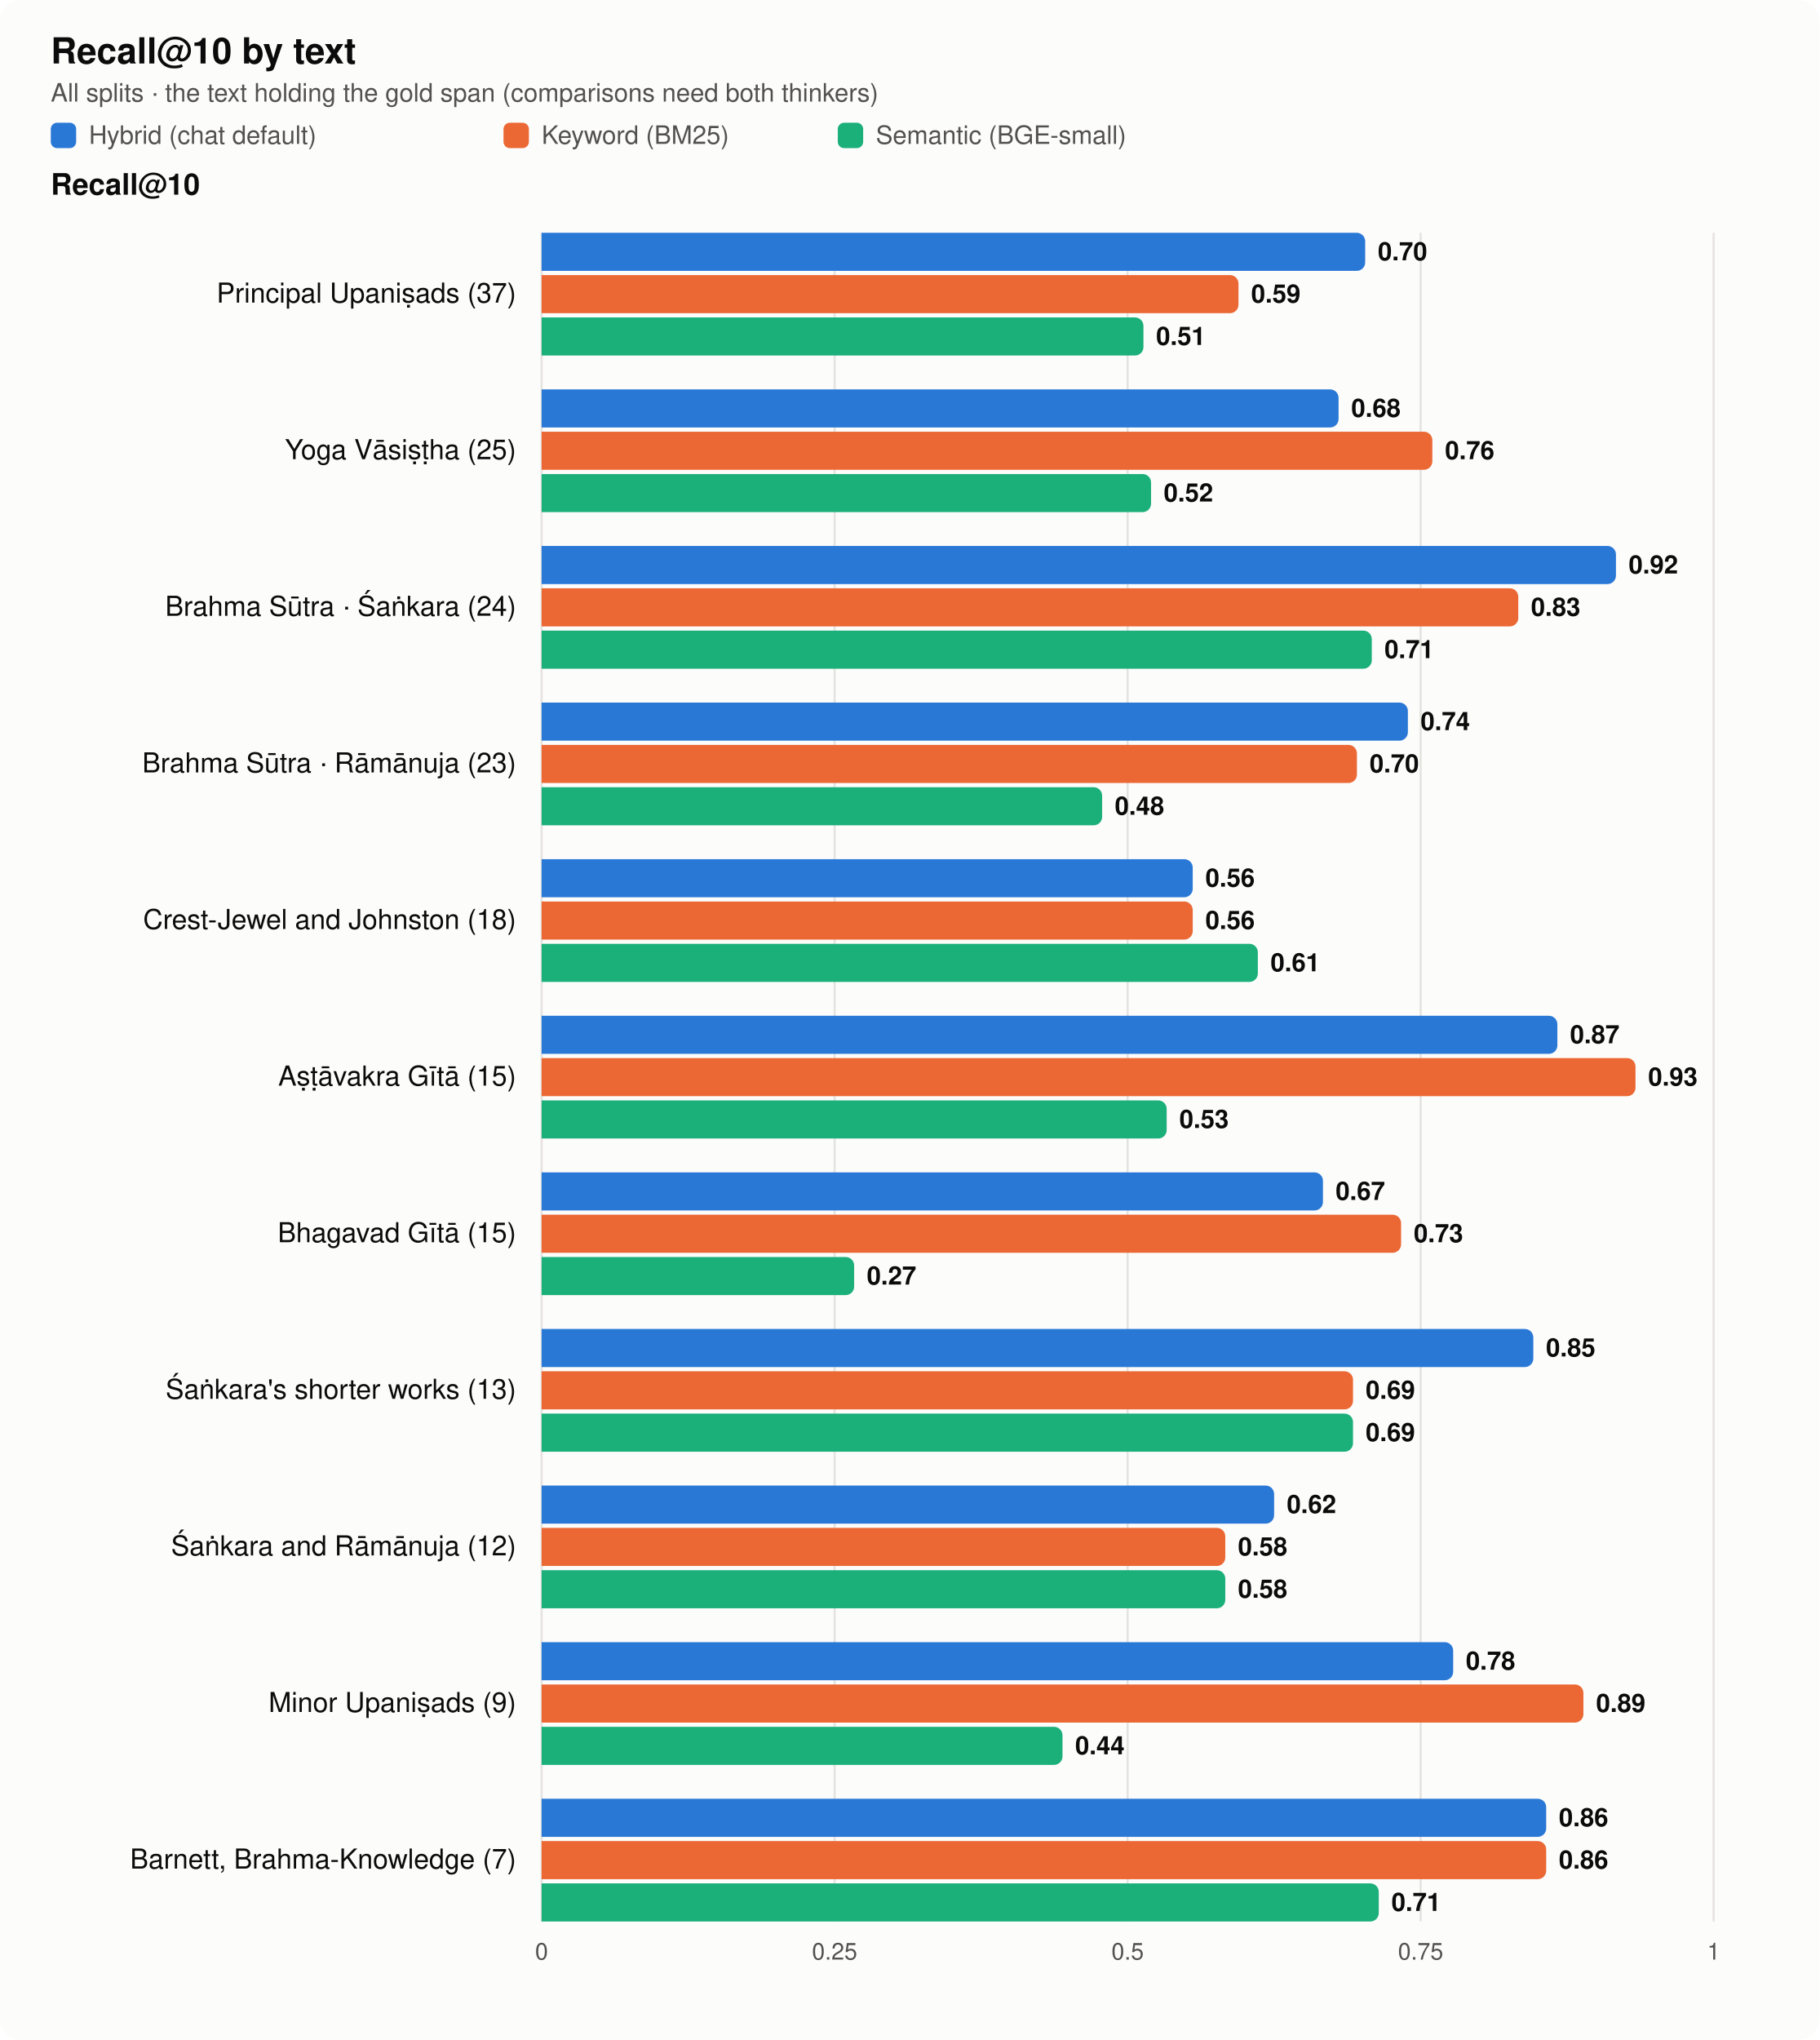
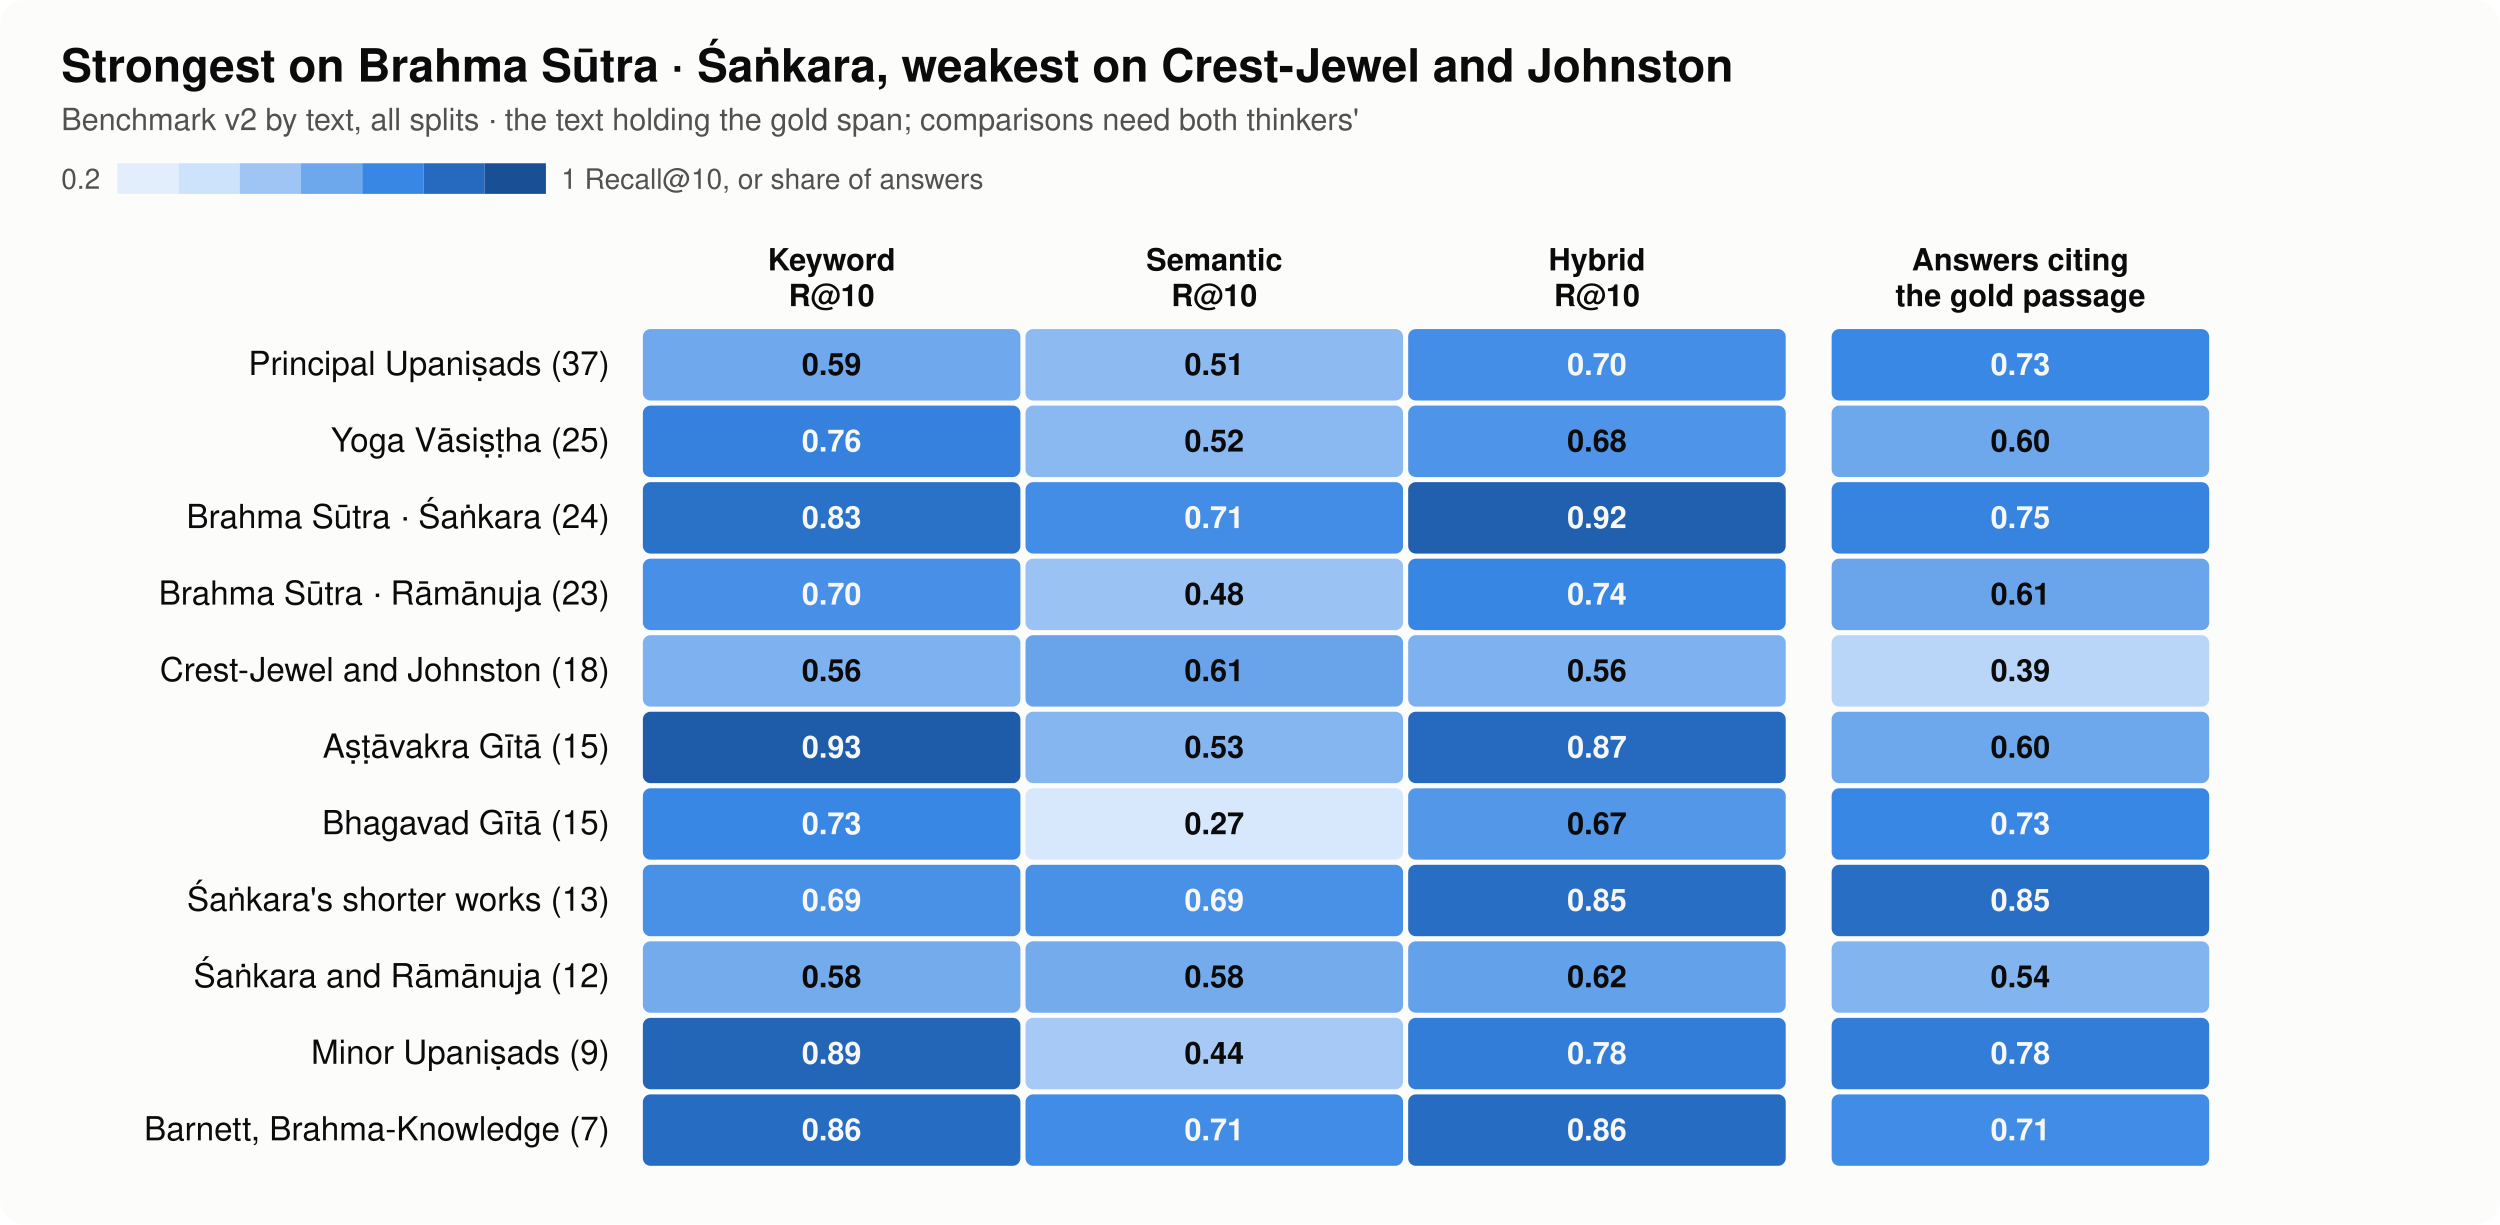
- <svg xmlns="http://www.w3.org/2000/svg" width="860" height="964" viewBox="0 0 860 964" font-family="-apple-system, 'Segoe UI', Helvetica, Arial, sans-serif" role="img" aria-labelledby="t d">
-   <rect width="860" height="964" rx="10" fill="#fcfcfb" />
-   <text x="24" y="30" font-size="17" font-weight="700" fill="#0b0b0b">Recall@10 by text</text>
-   <text x="24" y="48" font-size="12" fill="#52514e">All splits · the text holding the gold span (comparisons need both thinkers)</text>
-   <rect x="24" y="58" width="12" height="12" rx="3" fill="#2a78d6" />
-   <text x="42" y="68" font-size="12" fill="#52514e">Hybrid (chat default)</text>
-   <rect x="238" y="58" width="12" height="12" rx="3" fill="#eb6834" />
-   <text x="256" y="68" font-size="12" fill="#52514e">Keyword (BM25)</text>
-   <rect x="396" y="58" width="12" height="12" rx="3" fill="#1baf7a" />
-   <text x="414" y="68" font-size="12" fill="#52514e">Semantic (BGE-small)</text>
-   <text x="24" y="92" font-size="14" font-weight="600" fill="#0b0b0b">Recall@10</text>
-   <line x1="256" y1="110" x2="256" y2="908" stroke="#e4e3df" stroke-width="1" />
-   <text x="256" y="926" font-size="11" text-anchor="middle" fill="#52514e">0</text>
-   <line x1="394.5" y1="110" x2="394.5" y2="908" stroke="#e4e3df" stroke-width="1" />
-   <text x="394.5" y="926" font-size="11" text-anchor="middle" fill="#52514e">0.25</text>
-   <line x1="533.0" y1="110" x2="533.0" y2="908" stroke="#e4e3df" stroke-width="1" />
-   <text x="533.0" y="926" font-size="11" text-anchor="middle" fill="#52514e">0.5</text>
-   <line x1="671.5" y1="110" x2="671.5" y2="908" stroke="#e4e3df" stroke-width="1" />
-   <text x="671.5" y="926" font-size="11" text-anchor="middle" fill="#52514e">0.75</text>
-   <line x1="810.0" y1="110" x2="810.0" y2="908" stroke="#e4e3df" stroke-width="1" />
-   <text x="810.0" y="926" font-size="11" text-anchor="middle" fill="#52514e">1</text>
-   <text x="244" y="143.0" font-size="13" text-anchor="end" fill="#0b0b0b">Principal Upaniṣads (37)</text>
-   <path d="M256,110 h385.297 a4,4 0 0 1 4,4 v10 a4,4 0 0 1 -4,4 h-385.297 z" fill="#2a78d6" />
-   <text x="651.297" y="123.0" font-size="12" font-weight="600" fill="#0b0b0b">0.70</text>
-   <path d="M256,130 h325.405 a4,4 0 0 1 4,4 v10 a4,4 0 0 1 -4,4 h-325.405 z" fill="#eb6834" />
-   <text x="591.405" y="143.0" font-size="12" font-weight="600" fill="#0b0b0b">0.59</text>
-   <path d="M256,150 h280.486 a4,4 0 0 1 4,4 v10 a4,4 0 0 1 -4,4 h-280.486 z" fill="#1baf7a" />
-   <text x="546.486" y="163.0" font-size="12" font-weight="600" fill="#0b0b0b">0.51</text>
-   <text x="244" y="217.0" font-size="13" text-anchor="end" fill="#0b0b0b">Yoga Vāsiṣṭha (25)</text>
-   <path d="M256,184 h372.72 a4,4 0 0 1 4,4 v10 a4,4 0 0 1 -4,4 h-372.72 z" fill="#2a78d6" />
-   <text x="638.72" y="197.0" font-size="12" font-weight="600" fill="#0b0b0b">0.68</text>
-   <path d="M256,204 h417.04 a4,4 0 0 1 4,4 v10 a4,4 0 0 1 -4,4 h-417.04 z" fill="#eb6834" />
-   <text x="683.04" y="217.0" font-size="12" font-weight="600" fill="#0b0b0b">0.76</text>
-   <path d="M256,224 h284.08 a4,4 0 0 1 4,4 v10 a4,4 0 0 1 -4,4 h-284.08 z" fill="#1baf7a" />
-   <text x="550.08" y="237.0" font-size="12" font-weight="600" fill="#0b0b0b">0.52</text>
-   <text x="244" y="291.0" font-size="13" text-anchor="end" fill="#0b0b0b">Brahma Sūtra · Śaṅkara (24)</text>
-   <path d="M256,258 h503.833 a4,4 0 0 1 4,4 v10 a4,4 0 0 1 -4,4 h-503.833 z" fill="#2a78d6" />
-   <text x="769.833" y="271.0" font-size="12" font-weight="600" fill="#0b0b0b">0.92</text>
-   <path d="M256,278 h457.667 a4,4 0 0 1 4,4 v10 a4,4 0 0 1 -4,4 h-457.667 z" fill="#eb6834" />
-   <text x="723.667" y="291.0" font-size="12" font-weight="600" fill="#0b0b0b">0.83</text>
-   <path d="M256,298 h388.417 a4,4 0 0 1 4,4 v10 a4,4 0 0 1 -4,4 h-388.417 z" fill="#1baf7a" />
-   <text x="654.417" y="311.0" font-size="12" font-weight="600" fill="#0b0b0b">0.71</text>
-   <text x="244" y="365.0" font-size="13" text-anchor="end" fill="#0b0b0b">Brahma Sūtra · Rāmānuja (23)</text>
-   <path d="M256,332 h405.478 a4,4 0 0 1 4,4 v10 a4,4 0 0 1 -4,4 h-405.478 z" fill="#2a78d6" />
-   <text x="671.478" y="345.0" font-size="12" font-weight="600" fill="#0b0b0b">0.74</text>
-   <path d="M256,352 h381.391 a4,4 0 0 1 4,4 v10 a4,4 0 0 1 -4,4 h-381.391 z" fill="#eb6834" />
-   <text x="647.391" y="365.0" font-size="12" font-weight="600" fill="#0b0b0b">0.70</text>
-   <path d="M256,372 h260.957 a4,4 0 0 1 4,4 v10 a4,4 0 0 1 -4,4 h-260.957 z" fill="#1baf7a" />
-   <text x="526.957" y="385.0" font-size="12" font-weight="600" fill="#0b0b0b">0.48</text>
-   <text x="244" y="439.0" font-size="13" text-anchor="end" fill="#0b0b0b">Crest-Jewel and Johnston (18)</text>
-   <path d="M256,406 h303.778 a4,4 0 0 1 4,4 v10 a4,4 0 0 1 -4,4 h-303.778 z" fill="#2a78d6" />
-   <text x="569.778" y="419.0" font-size="12" font-weight="600" fill="#0b0b0b">0.56</text>
-   <path d="M256,426 h303.778 a4,4 0 0 1 4,4 v10 a4,4 0 0 1 -4,4 h-303.778 z" fill="#eb6834" />
-   <text x="569.778" y="439.0" font-size="12" font-weight="600" fill="#0b0b0b">0.56</text>
-   <path d="M256,446 h334.556 a4,4 0 0 1 4,4 v10 a4,4 0 0 1 -4,4 h-334.556 z" fill="#1baf7a" />
-   <text x="600.556" y="459.0" font-size="12" font-weight="600" fill="#0b0b0b">0.61</text>
-   <text x="244" y="513.0" font-size="13" text-anchor="end" fill="#0b0b0b">Aṣṭāvakra Gītā (15)</text>
-   <path d="M256,480 h476.133 a4,4 0 0 1 4,4 v10 a4,4 0 0 1 -4,4 h-476.133 z" fill="#2a78d6" />
-   <text x="742.133" y="493.0" font-size="12" font-weight="600" fill="#0b0b0b">0.87</text>
-   <path d="M256,500 h513.067 a4,4 0 0 1 4,4 v10 a4,4 0 0 1 -4,4 h-513.067 z" fill="#eb6834" />
-   <text x="779.067" y="513.0" font-size="12" font-weight="600" fill="#0b0b0b">0.93</text>
-   <path d="M256,520 h291.467 a4,4 0 0 1 4,4 v10 a4,4 0 0 1 -4,4 h-291.467 z" fill="#1baf7a" />
-   <text x="557.467" y="533.0" font-size="12" font-weight="600" fill="#0b0b0b">0.53</text>
-   <text x="244" y="587.0" font-size="13" text-anchor="end" fill="#0b0b0b">Bhagavad Gītā (15)</text>
-   <path d="M256,554 h365.333 a4,4 0 0 1 4,4 v10 a4,4 0 0 1 -4,4 h-365.333 z" fill="#2a78d6" />
-   <text x="631.333" y="567.0" font-size="12" font-weight="600" fill="#0b0b0b">0.67</text>
-   <path d="M256,574 h402.267 a4,4 0 0 1 4,4 v10 a4,4 0 0 1 -4,4 h-402.267 z" fill="#eb6834" />
-   <text x="668.267" y="587.0" font-size="12" font-weight="600" fill="#0b0b0b">0.73</text>
-   <path d="M256,594 h143.733 a4,4 0 0 1 4,4 v10 a4,4 0 0 1 -4,4 h-143.733 z" fill="#1baf7a" />
-   <text x="409.733" y="607.0" font-size="12" font-weight="600" fill="#0b0b0b">0.27</text>
-   <text x="244" y="661.0" font-size="13" text-anchor="end" fill="#0b0b0b">Śaṅkara's shorter works (13)</text>
-   <path d="M256,628 h464.769 a4,4 0 0 1 4,4 v10 a4,4 0 0 1 -4,4 h-464.769 z" fill="#2a78d6" />
-   <text x="730.769" y="641.0" font-size="12" font-weight="600" fill="#0b0b0b">0.85</text>
-   <path d="M256,648 h379.538 a4,4 0 0 1 4,4 v10 a4,4 0 0 1 -4,4 h-379.538 z" fill="#eb6834" />
-   <text x="645.538" y="661.0" font-size="12" font-weight="600" fill="#0b0b0b">0.69</text>
-   <path d="M256,668 h379.538 a4,4 0 0 1 4,4 v10 a4,4 0 0 1 -4,4 h-379.538 z" fill="#1baf7a" />
-   <text x="645.538" y="681.0" font-size="12" font-weight="600" fill="#0b0b0b">0.69</text>
-   <text x="244" y="735.0" font-size="13" text-anchor="end" fill="#0b0b0b">Śaṅkara and Rāmānuja (12)</text>
-   <path d="M256,702 h342.25 a4,4 0 0 1 4,4 v10 a4,4 0 0 1 -4,4 h-342.25 z" fill="#2a78d6" />
-   <text x="608.25" y="715.0" font-size="12" font-weight="600" fill="#0b0b0b">0.62</text>
-   <path d="M256,722 h319.167 a4,4 0 0 1 4,4 v10 a4,4 0 0 1 -4,4 h-319.167 z" fill="#eb6834" />
-   <text x="585.167" y="735.0" font-size="12" font-weight="600" fill="#0b0b0b">0.58</text>
-   <path d="M256,742 h319.167 a4,4 0 0 1 4,4 v10 a4,4 0 0 1 -4,4 h-319.167 z" fill="#1baf7a" />
-   <text x="585.167" y="755.0" font-size="12" font-weight="600" fill="#0b0b0b">0.58</text>
-   <text x="244" y="809.0" font-size="13" text-anchor="end" fill="#0b0b0b">Minor Upaniṣads (9)</text>
-   <path d="M256,776 h426.889 a4,4 0 0 1 4,4 v10 a4,4 0 0 1 -4,4 h-426.889 z" fill="#2a78d6" />
-   <text x="692.889" y="789.0" font-size="12" font-weight="600" fill="#0b0b0b">0.78</text>
-   <path d="M256,796 h488.444 a4,4 0 0 1 4,4 v10 a4,4 0 0 1 -4,4 h-488.444 z" fill="#eb6834" />
-   <text x="754.444" y="809.0" font-size="12" font-weight="600" fill="#0b0b0b">0.89</text>
-   <path d="M256,816 h242.222 a4,4 0 0 1 4,4 v10 a4,4 0 0 1 -4,4 h-242.222 z" fill="#1baf7a" />
-   <text x="508.222" y="829.0" font-size="12" font-weight="600" fill="#0b0b0b">0.44</text>
-   <text x="244" y="883.0" font-size="13" text-anchor="end" fill="#0b0b0b">Barnett, Brahma-Knowledge (7)</text>
-   <path d="M256,850 h470.857 a4,4 0 0 1 4,4 v10 a4,4 0 0 1 -4,4 h-470.857 z" fill="#2a78d6" />
-   <text x="736.857" y="863.0" font-size="12" font-weight="600" fill="#0b0b0b">0.86</text>
-   <path d="M256,870 h470.857 a4,4 0 0 1 4,4 v10 a4,4 0 0 1 -4,4 h-470.857 z" fill="#eb6834" />
-   <text x="736.857" y="883.0" font-size="12" font-weight="600" fill="#0b0b0b">0.86</text>
-   <path d="M256,890 h391.714 a4,4 0 0 1 4,4 v10 a4,4 0 0 1 -4,4 h-391.714 z" fill="#1baf7a" />
-   <text x="657.714" y="903.0" font-size="12" font-weight="600" fill="#0b0b0b">0.71</text>
+ <svg xmlns="http://www.w3.org/2000/svg" width="980" height="480" viewBox="0 0 980 480" font-family="-apple-system, 'Segoe UI', Helvetica, Arial, sans-serif" role="img" aria-labelledby="t d">
+   <rect width="980" height="480" rx="10" fill="#fcfcfb" />
+   <text x="24.0" y="32.0" font-size="18" font-weight="700" text-anchor="start" fill="#0b0b0b">Strongest on Brahma Sūtra · Śaṅkara, weakest on Crest-Jewel and Johnston</text>
+   <text x="24.0" y="51.0" font-size="12" font-weight="400" text-anchor="start" fill="#52514e">Benchmark v2 by text, all splits · the text holding the gold span; comparisons need both thinkers'</text>
+   <text x="24.0" y="74.0" font-size="11" font-weight="400" text-anchor="start" fill="#52514e">0.2</text>
+   <rect x="46" y="64" width="24" height="12" fill="#e3eefc" />
+   <rect x="70" y="64" width="24" height="12" fill="#cde2fb" />
+   <rect x="94" y="64" width="24" height="12" fill="#9ec5f4" />
+   <rect x="118" y="64" width="24" height="12" fill="#6da7ec" />
+   <rect x="142" y="64" width="24" height="12" fill="#3987e5" />
+   <rect x="166" y="64" width="24" height="12" fill="#256abf" />
+   <rect x="190" y="64" width="24" height="12" fill="#184f95" />
+   <text x="220.0" y="74.0" font-size="11" font-weight="400" text-anchor="start" fill="#52514e">1   Recall@10, or share of answers</text>
+   <text x="326.0" y="106.0" font-size="12" font-weight="600" text-anchor="middle" fill="#0b0b0b">Keyword</text>
+   <text x="326.0" y="120.0" font-size="12" font-weight="600" text-anchor="middle" fill="#0b0b0b">R@10</text>
+   <text x="476.0" y="106.0" font-size="12" font-weight="600" text-anchor="middle" fill="#0b0b0b">Semantic</text>
+   <text x="476.0" y="120.0" font-size="12" font-weight="600" text-anchor="middle" fill="#0b0b0b">R@10</text>
+   <text x="626.0" y="106.0" font-size="12" font-weight="600" text-anchor="middle" fill="#0b0b0b">Hybrid</text>
+   <text x="626.0" y="120.0" font-size="12" font-weight="600" text-anchor="middle" fill="#0b0b0b">R@10</text>
+   <text x="792.0" y="106.0" font-size="12" font-weight="600" text-anchor="middle" fill="#0b0b0b">Answers citing</text>
+   <text x="792.0" y="120.0" font-size="12" font-weight="600" text-anchor="middle" fill="#0b0b0b">the gold passage</text>
+   <text x="239.0" y="147.0" font-size="13" font-weight="400" text-anchor="end" fill="#0b0b0b">Principal Upaniṣads (37)</text>
+   <rect x="252.0" y="129" width="148.0" height="28" rx="3" fill="#6fa8ec" />
+   <text x="326.0" y="147.0" font-size="12" font-weight="600" text-anchor="middle" fill="#0b0b0b">0.59</text>
+   <rect x="402.0" y="129" width="148.0" height="28" rx="3" fill="#8dbaf1" />
+   <text x="476.0" y="147.0" font-size="12" font-weight="600" text-anchor="middle" fill="#0b0b0b">0.51</text>
+   <rect x="552.0" y="129" width="148.0" height="28" rx="3" fill="#458ee7" />
+   <text x="626.0" y="147.0" font-size="12" font-weight="600" text-anchor="middle" fill="#f7f7f5">0.70</text>
+   <rect x="718.0" y="129" width="148.0" height="28" rx="3" fill="#3a88e5" />
+   <text x="792.0" y="147.0" font-size="12" font-weight="600" text-anchor="middle" fill="#f7f7f5">0.73</text>
+   <text x="239.0" y="177.0" font-size="13" font-weight="400" text-anchor="end" fill="#0b0b0b">Yoga Vāsiṣṭha (25)</text>
+   <rect x="252.0" y="159" width="148.0" height="28" rx="3" fill="#3581dd" />
+   <text x="326.0" y="177.0" font-size="12" font-weight="600" text-anchor="middle" fill="#f7f7f5">0.76</text>
+   <rect x="402.0" y="159" width="148.0" height="28" rx="3" fill="#8ab9f1" />
+   <text x="476.0" y="177.0" font-size="12" font-weight="600" text-anchor="middle" fill="#0b0b0b">0.52</text>
+   <rect x="552.0" y="159" width="148.0" height="28" rx="3" fill="#4e94e8" />
+   <text x="626.0" y="177.0" font-size="12" font-weight="600" text-anchor="middle" fill="#0b0b0b">0.68</text>
+   <rect x="718.0" y="159" width="148.0" height="28" rx="3" fill="#6da7ec" />
+   <text x="792.0" y="177.0" font-size="12" font-weight="600" text-anchor="middle" fill="#0b0b0b">0.60</text>
+   <text x="239.0" y="207.0" font-size="13" font-weight="400" text-anchor="end" fill="#0b0b0b">Brahma Sūtra · Śaṅkara (24)</text>
+   <rect x="252.0" y="189" width="148.0" height="28" rx="3" fill="#2a71c8" />
+   <text x="326.0" y="207.0" font-size="12" font-weight="600" text-anchor="middle" fill="#f7f7f5">0.83</text>
+   <rect x="402.0" y="189" width="148.0" height="28" rx="3" fill="#438de6" />
+   <text x="476.0" y="207.0" font-size="12" font-weight="600" text-anchor="middle" fill="#f7f7f5">0.71</text>
+   <rect x="552.0" y="189" width="148.0" height="28" rx="3" fill="#2060af" />
+   <text x="626.0" y="207.0" font-size="12" font-weight="600" text-anchor="middle" fill="#f7f7f5">0.92</text>
+   <rect x="718.0" y="189" width="148.0" height="28" rx="3" fill="#3683e0" />
+   <text x="792.0" y="207.0" font-size="12" font-weight="600" text-anchor="middle" fill="#f7f7f5">0.75</text>
+   <text x="239.0" y="237.0" font-size="13" font-weight="400" text-anchor="end" fill="#0b0b0b">Brahma Sūtra · Rāmānuja (23)</text>
+   <rect x="252.0" y="219" width="148.0" height="28" rx="3" fill="#4890e7" />
+   <text x="326.0" y="237.0" font-size="12" font-weight="600" text-anchor="middle" fill="#f7f7f5">0.70</text>
+   <rect x="402.0" y="219" width="148.0" height="28" rx="3" fill="#9ac2f3" />
+   <text x="476.0" y="237.0" font-size="12" font-weight="600" text-anchor="middle" fill="#0b0b0b">0.48</text>
+   <rect x="552.0" y="219" width="148.0" height="28" rx="3" fill="#3886e3" />
+   <text x="626.0" y="237.0" font-size="12" font-weight="600" text-anchor="middle" fill="#f7f7f5">0.74</text>
+   <rect x="718.0" y="219" width="148.0" height="28" rx="3" fill="#6aa5ec" />
+   <text x="792.0" y="237.0" font-size="12" font-weight="600" text-anchor="middle" fill="#0b0b0b">0.61</text>
+   <text x="239.0" y="267.0" font-size="13" font-weight="400" text-anchor="end" fill="#0b0b0b">Crest-Jewel and Johnston (18)</text>
+   <rect x="252.0" y="249" width="148.0" height="28" rx="3" fill="#7db1ef" />
+   <text x="326.0" y="267.0" font-size="12" font-weight="600" text-anchor="middle" fill="#0b0b0b">0.56</text>
+   <rect x="402.0" y="249" width="148.0" height="28" rx="3" fill="#69a4eb" />
+   <text x="476.0" y="267.0" font-size="12" font-weight="600" text-anchor="middle" fill="#0b0b0b">0.61</text>
+   <rect x="552.0" y="249" width="148.0" height="28" rx="3" fill="#7db1ef" />
+   <text x="626.0" y="267.0" font-size="12" font-weight="600" text-anchor="middle" fill="#0b0b0b">0.56</text>
+   <rect x="718.0" y="249" width="148.0" height="28" rx="3" fill="#b9d6f8" />
+   <text x="792.0" y="267.0" font-size="12" font-weight="600" text-anchor="middle" fill="#0b0b0b">0.39</text>
+   <text x="239.0" y="297.0" font-size="13" font-weight="400" text-anchor="end" fill="#0b0b0b">Aṣṭāvakra Gītā (15)</text>
+   <rect x="252.0" y="279" width="148.0" height="28" rx="3" fill="#1e5caa" />
+   <text x="326.0" y="297.0" font-size="12" font-weight="600" text-anchor="middle" fill="#f7f7f5">0.93</text>
+   <rect x="402.0" y="279" width="148.0" height="28" rx="3" fill="#86b6f0" />
+   <text x="476.0" y="297.0" font-size="12" font-weight="600" text-anchor="middle" fill="#0b0b0b">0.53</text>
+   <rect x="552.0" y="279" width="148.0" height="28" rx="3" fill="#256abf" />
+   <text x="626.0" y="297.0" font-size="12" font-weight="600" text-anchor="middle" fill="#f7f7f5">0.87</text>
+   <rect x="718.0" y="279" width="148.0" height="28" rx="3" fill="#6da7ec" />
+   <text x="792.0" y="297.0" font-size="12" font-weight="600" text-anchor="middle" fill="#0b0b0b">0.60</text>
+   <text x="239.0" y="327.0" font-size="13" font-weight="400" text-anchor="end" fill="#0b0b0b">Bhagavad Gītā (15)</text>
+   <rect x="252.0" y="309" width="148.0" height="28" rx="3" fill="#3987e5" />
+   <text x="326.0" y="327.0" font-size="12" font-weight="600" text-anchor="middle" fill="#f7f7f5">0.73</text>
+   <rect x="402.0" y="309" width="148.0" height="28" rx="3" fill="#d8e8fc" />
+   <text x="476.0" y="327.0" font-size="12" font-weight="600" text-anchor="middle" fill="#0b0b0b">0.27</text>
+   <rect x="552.0" y="309" width="148.0" height="28" rx="3" fill="#5397e8" />
+   <text x="626.0" y="327.0" font-size="12" font-weight="600" text-anchor="middle" fill="#0b0b0b">0.67</text>
+   <rect x="718.0" y="309" width="148.0" height="28" rx="3" fill="#3987e5" />
+   <text x="792.0" y="327.0" font-size="12" font-weight="600" text-anchor="middle" fill="#f7f7f5">0.73</text>
+   <text x="239.0" y="357.0" font-size="13" font-weight="400" text-anchor="end" fill="#0b0b0b">Śaṅkara's shorter works (13)</text>
+   <rect x="252.0" y="339" width="148.0" height="28" rx="3" fill="#4991e7" />
+   <text x="326.0" y="357.0" font-size="12" font-weight="600" text-anchor="middle" fill="#f7f7f5">0.69</text>
+   <rect x="402.0" y="339" width="148.0" height="28" rx="3" fill="#4991e7" />
+   <text x="476.0" y="357.0" font-size="12" font-weight="600" text-anchor="middle" fill="#f7f7f5">0.69</text>
+   <rect x="552.0" y="339" width="148.0" height="28" rx="3" fill="#286ec5" />
+   <text x="626.0" y="357.0" font-size="12" font-weight="600" text-anchor="middle" fill="#f7f7f5">0.85</text>
+   <rect x="718.0" y="339" width="148.0" height="28" rx="3" fill="#286ec5" />
+   <text x="792.0" y="357.0" font-size="12" font-weight="600" text-anchor="middle" fill="#f7f7f5">0.85</text>
+   <text x="239.0" y="387.0" font-size="13" font-weight="400" text-anchor="end" fill="#0b0b0b">Śaṅkara and Rāmānuja (12)</text>
+   <rect x="252.0" y="369" width="148.0" height="28" rx="3" fill="#73abed" />
+   <text x="326.0" y="387.0" font-size="12" font-weight="600" text-anchor="middle" fill="#0b0b0b">0.58</text>
+   <rect x="402.0" y="369" width="148.0" height="28" rx="3" fill="#73abed" />
+   <text x="476.0" y="387.0" font-size="12" font-weight="600" text-anchor="middle" fill="#0b0b0b">0.58</text>
+   <rect x="552.0" y="369" width="148.0" height="28" rx="3" fill="#63a1eb" />
+   <text x="626.0" y="387.0" font-size="12" font-weight="600" text-anchor="middle" fill="#0b0b0b">0.62</text>
+   <rect x="718.0" y="369" width="148.0" height="28" rx="3" fill="#82b4f0" />
+   <text x="792.0" y="387.0" font-size="12" font-weight="600" text-anchor="middle" fill="#0b0b0b">0.54</text>
+   <text x="239.0" y="417.0" font-size="13" font-weight="400" text-anchor="end" fill="#0b0b0b">Minor Upaniṣads (9)</text>
+   <rect x="252.0" y="399" width="148.0" height="28" rx="3" fill="#2366b8" />
+   <text x="326.0" y="417.0" font-size="12" font-weight="600" text-anchor="middle" fill="#f7f7f5">0.89</text>
+   <rect x="402.0" y="399" width="148.0" height="28" rx="3" fill="#a6caf5" />
+   <text x="476.0" y="417.0" font-size="12" font-weight="600" text-anchor="middle" fill="#0b0b0b">0.44</text>
+   <rect x="552.0" y="399" width="148.0" height="28" rx="3" fill="#327dd8" />
+   <text x="626.0" y="417.0" font-size="12" font-weight="600" text-anchor="middle" fill="#f7f7f5">0.78</text>
+   <rect x="718.0" y="399" width="148.0" height="28" rx="3" fill="#327dd8" />
+   <text x="792.0" y="417.0" font-size="12" font-weight="600" text-anchor="middle" fill="#f7f7f5">0.78</text>
+   <text x="239.0" y="447.0" font-size="13" font-weight="400" text-anchor="end" fill="#0b0b0b">Barnett, Brahma-Knowledge (7)</text>
+   <rect x="252.0" y="429" width="148.0" height="28" rx="3" fill="#266cc2" />
+   <text x="326.0" y="447.0" font-size="12" font-weight="600" text-anchor="middle" fill="#f7f7f5">0.86</text>
+   <rect x="402.0" y="429" width="148.0" height="28" rx="3" fill="#408ce6" />
+   <text x="476.0" y="447.0" font-size="12" font-weight="600" text-anchor="middle" fill="#f7f7f5">0.71</text>
+   <rect x="552.0" y="429" width="148.0" height="28" rx="3" fill="#266cc2" />
+   <text x="626.0" y="447.0" font-size="12" font-weight="600" text-anchor="middle" fill="#f7f7f5">0.86</text>
+   <rect x="718.0" y="429" width="148.0" height="28" rx="3" fill="#408ce6" />
+   <text x="792.0" y="447.0" font-size="12" font-weight="600" text-anchor="middle" fill="#f7f7f5">0.71</text>
</svg>
